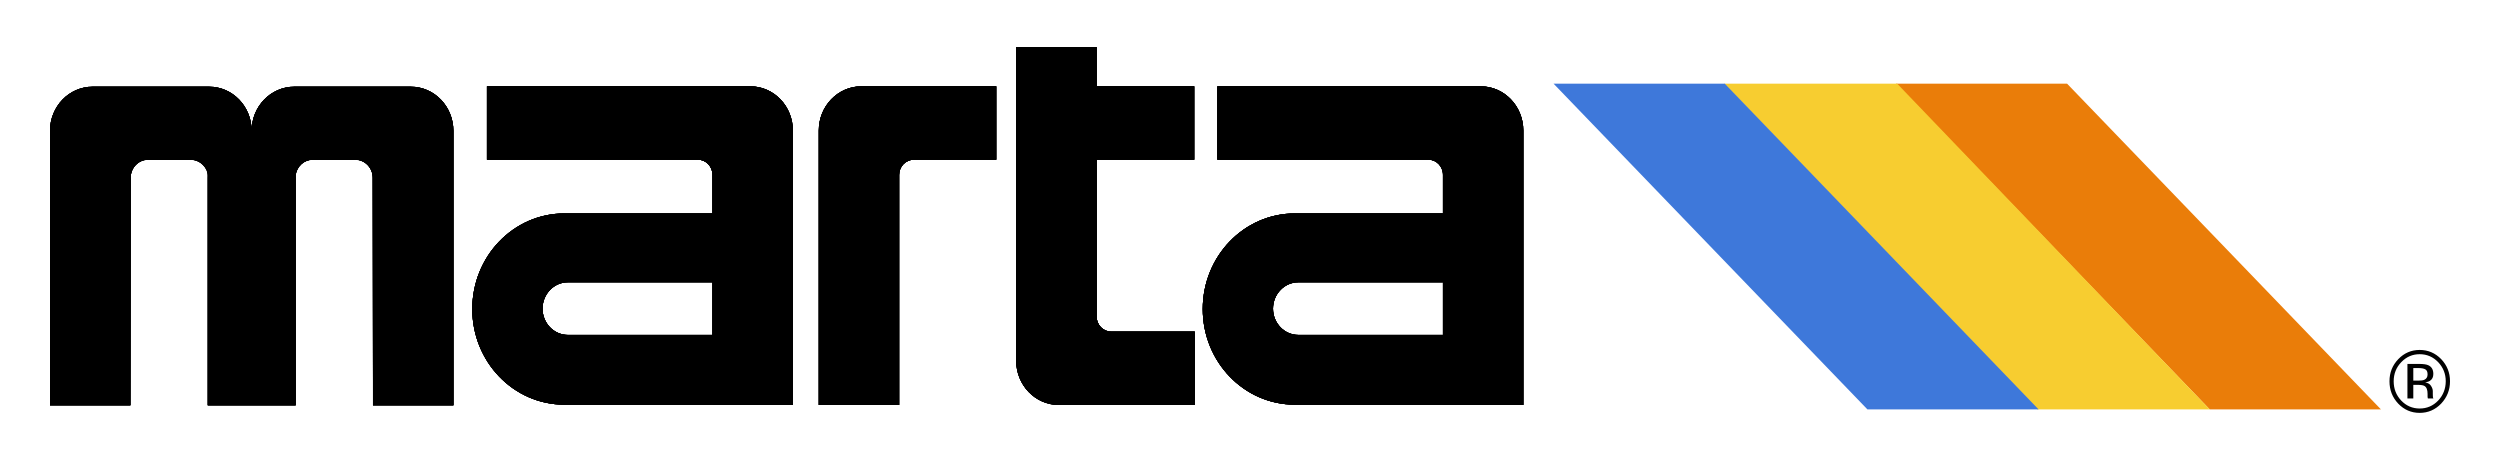
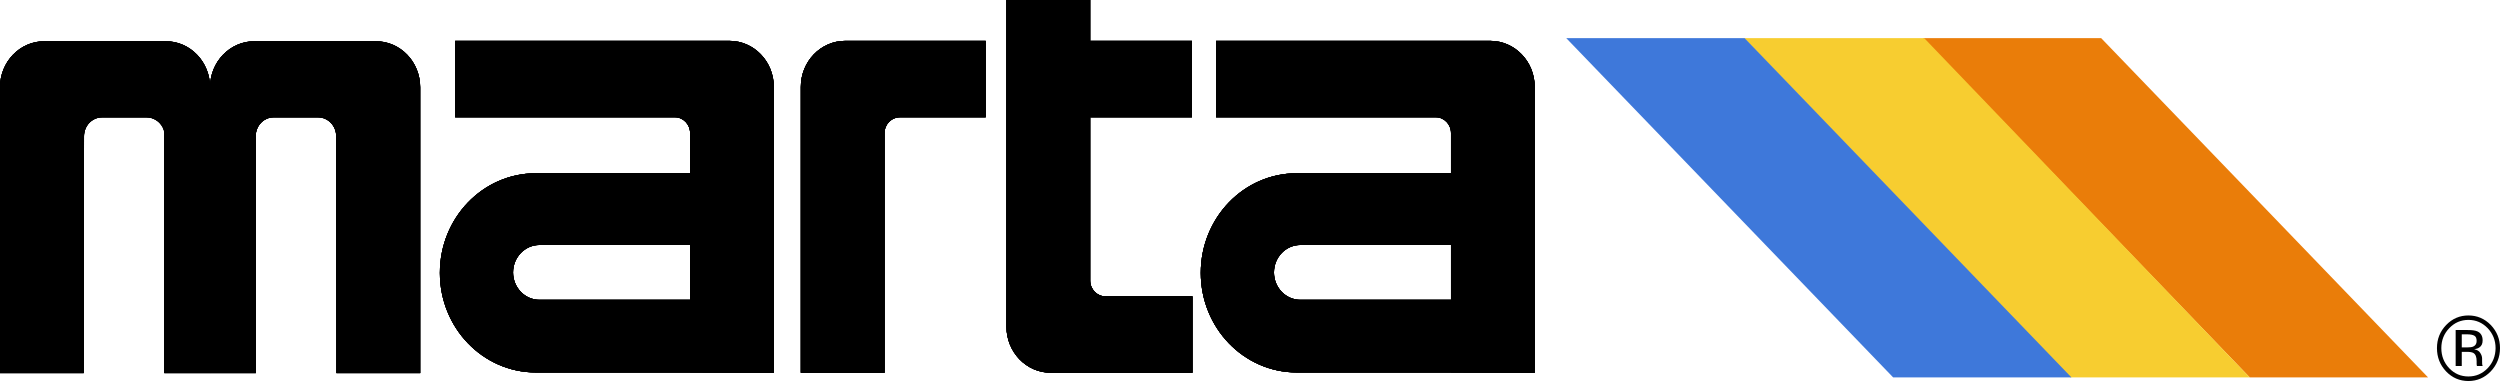
- <svg xmlns="http://www.w3.org/2000/svg" version="1.1" id="Layer_1" x="0px" y="0px" width="250px" height="46px" viewBox="0 0 250 46" style="enable-background:new 0 0 250 46;" xml:space="preserve">
+ <svg xmlns="http://www.w3.org/2000/svg" version="1.1" id="Layer_1" x="0px" y="0px" style="enable-background:new 0 0 250 46;" xml:space="preserve" viewBox="5 4.71 240 36.58">
  <g>
    <polyline style="fill-rule:evenodd;clip-rule:evenodd;fill:#EA7D09;" points="189.594,8.368 220.97,40.938 238.091,40.938    206.709,8.368 189.594,8.368  " />
    <path style="display:none;fill:#EA7D09;" d="M238.517,41.121H220.97L189.162,8.187h17.547L238.517,41.121L238.517,41.121z    M190.02,8.548l31.083,32.262l16.563-0.052L206.582,8.495L190.02,8.548L190.02,8.548z" />
    <polyline style="fill-rule:evenodd;clip-rule:evenodd;fill:#F7CD30;" points="172.415,8.368 203.729,40.938 220.97,40.938    189.72,8.368 172.415,8.368  " />
    <path style="display:none;fill:#F7CD30;" d="M221.396,41.121h-17.667L171.989,8.187h17.73L221.396,41.121L221.396,41.121z    M172.841,8.548l31.021,32.262l16.684-0.052L189.588,8.494L172.841,8.548L172.841,8.548z" />
    <polyline style="fill-rule:evenodd;clip-rule:evenodd;fill:#3E78DA;" points="155.357,8.368 186.74,40.938 203.855,40.938    172.479,8.368 155.357,8.368  " />
    <path style="display:none;fill:#3E78DA;" d="M204.287,41.121H186.74L154.932,8.187h17.547L204.287,41.121L204.287,41.121z    M155.783,8.548l31.089,32.262l16.558-0.052L172.347,8.495L155.783,8.548L155.783,8.548z" />
    <path style="fill-rule:evenodd;clip-rule:evenodd;" d="M241.905,36.393c0.414,0,0.719,0.04,0.915,0.126   c0.339,0.15,0.512,0.438,0.512,0.875c0,0.311-0.104,0.535-0.328,0.679c-0.115,0.08-0.271,0.132-0.483,0.167   c0.265,0.046,0.461,0.155,0.575,0.339c0.121,0.185,0.185,0.363,0.185,0.535v0.253c0,0.081,0,0.167,0.006,0.26   c0.006,0.092,0.017,0.149,0.034,0.178l0.018,0.04h-0.553c0-0.005,0-0.017-0.006-0.034c0-0.006-0.006-0.022-0.011-0.034   l-0.012-0.115V39.39c0-0.402-0.098-0.667-0.311-0.794c-0.127-0.075-0.34-0.109-0.65-0.109h-0.466v1.357h-0.587v-3.451H241.905    M242.538,36.938c-0.144-0.086-0.386-0.132-0.708-0.132h-0.5v1.254h0.529c0.247,0,0.432-0.022,0.558-0.074   c0.225-0.099,0.34-0.276,0.34-0.541C242.757,37.192,242.688,37.025,242.538,36.938z M244.114,40.362   c-0.593,0.615-1.312,0.926-2.146,0.926c-0.84,0-1.56-0.311-2.146-0.926c-0.581-0.616-0.874-1.358-0.874-2.232   c0-0.869,0.293-1.605,0.886-2.221c0.587-0.609,1.3-0.915,2.135-0.915c0.834,0,1.553,0.306,2.146,0.915   c0.587,0.615,0.886,1.352,0.886,2.221C245,38.998,244.701,39.74,244.114,40.362z M240.128,36.214   c-0.507,0.529-0.76,1.168-0.76,1.916c0,0.754,0.253,1.397,0.754,1.927c0.506,0.529,1.121,0.794,1.847,0.794   c0.719,0,1.34-0.265,1.847-0.794c0.5-0.529,0.753-1.173,0.759-1.927c0-0.748-0.259-1.387-0.759-1.916   c-0.513-0.529-1.128-0.794-1.847-0.794C241.249,35.42,240.634,35.685,240.128,36.214z" />
    <path d="M29.563,17.513v23.011h-8.785V17.513c0.026-0.736-0.751-1.545-1.709-1.545H14.8c-0.958,0-1.734,0.809-1.734,1.804   l-0.029,22.752H5V13.089c0-2.442,1.904-4.421,4.26-4.421h11.653c2.35,0,4.251,1.979,4.251,4.421c0-2.442,1.91-4.421,4.263-4.421   H41.08c2.355,0,4.26,1.979,4.26,4.421v27.435h-8.037l-0.029-22.752c0-0.995-0.777-1.804-1.737-1.804h-4.263   C30.399,15.968,29.686,16.641,29.563,17.513 M129.487,21.344h14.802v6.884h-14.451c-1.404,0-2.536,1.18-2.536,2.636   c0,1.455,1.132,2.629,2.536,2.629h14.457V17.481c0-0.834-0.65-1.513-1.455-1.513h-21.098V8.633h26.327   c2.354,0,4.264,1.982,4.264,4.424v27.437l-8.037-0.028h-14.808c-5.09,0-9.215-4.28-9.215-9.562   C120.272,25.624,124.397,21.344,129.487,21.344z M56.44,21.344h14.805v6.884H56.788c-1.398,0-2.534,1.18-2.534,2.636   c0,1.455,1.136,2.629,2.534,2.629h14.46V17.481c0-0.834-0.653-1.513-1.456-1.513H48.694V8.633h26.334   c2.353,0,4.26,1.982,4.26,4.424v27.437l-8.04-0.028H56.44c-5.089,0-9.213-4.28-9.213-9.562   C47.227,25.624,51.352,21.344,56.44,21.344z M109.661,8.633h9.763v7.335h-9.763V8.633z M111.168,33.159h8.307v7.335h-13.594   c-2.353,0-4.263-1.979-4.263-4.424V4.712h8.042v26.934c0,0.834,0.65,1.513,1.453,1.513H111.168z M91.43,15.968   c-0.863,0-1.513,0.679-1.513,1.513v23.013h-8.04V13.057c0-2.442,1.91-4.424,4.263-4.424h13.485v7.335H91.43z" />
    <path d="M91.43,15.968c-0.863,0-1.513,0.679-1.513,1.513v23.013h-8.04V13.057c0-2.442,1.91-4.424,4.263-4.424h13.485v7.335H91.43" />
    <path d="M111.168,33.159h8.307v7.335h-13.594c-2.353,0-4.263-1.979-4.263-4.424V4.712h8.042v26.934c0,0.834,0.65,1.513,1.453,1.513   H111.168" />
    <rect x="109.661" y="8.633" width="9.763" height="7.335" />
    <path d="M56.44,21.344h14.805v6.884H56.788c-1.398,0-2.534,1.18-2.534,2.636c0,1.455,1.136,2.629,2.534,2.629h14.46V17.481   c0-0.834-0.653-1.513-1.456-1.513H48.694V8.633h26.334c2.353,0,4.26,1.982,4.26,4.424v27.437l-8.04-0.028H56.44   c-5.089,0-9.213-4.28-9.213-9.562C47.227,25.624,51.352,21.344,56.44,21.344" />
    <path d="M129.487,21.344h14.802v6.884h-14.451c-1.404,0-2.536,1.18-2.536,2.636c0,1.455,1.132,2.629,2.536,2.629h14.457V17.481   c0-0.834-0.65-1.513-1.455-1.513h-21.098V8.633h26.327c2.354,0,4.264,1.982,4.264,4.424v27.437l-8.037-0.028h-14.808   c-5.09,0-9.215-4.28-9.215-9.562C120.272,25.624,124.397,21.344,129.487,21.344" />
    <path d="M29.563,17.513v23.011h-8.785V17.513c0.026-0.736-0.751-1.545-1.709-1.545H14.8c-0.958,0-1.734,0.809-1.734,1.804   l-0.029,22.752H5V13.089c0-2.442,1.904-4.421,4.26-4.421h11.653c2.35,0,4.251,1.979,4.251,4.421c0-2.442,1.91-4.421,4.263-4.421   H41.08c2.355,0,4.26,1.979,4.26,4.421v27.435h-8.037l-0.029-22.752c0-0.995-0.777-1.804-1.737-1.804h-4.263   C30.399,15.968,29.686,16.641,29.563,17.513" />
    <path style="fill-rule:evenodd;clip-rule:evenodd;" d="M91.43,15.968h8.195V8.633H86.14c-2.353,0-4.263,1.982-4.263,4.424v27.437   h8.04V17.481c0-0.834,0.65-1.513,1.456-1.513H91.43" />
    <path style="fill-rule:evenodd;clip-rule:evenodd;" d="M111.168,33.159h8.307v7.335h-13.594c-2.353,0-4.263-1.979-4.263-4.424   V4.712h8.042v26.934c0,0.834,0.65,1.513,1.453,1.513H111.168" />
    <rect x="109.661" y="8.633" width="9.763" height="7.335" />
    <path style="fill-rule:evenodd;clip-rule:evenodd;" d="M69.735,15.968H48.694V8.633h26.334c2.353,0,4.26,1.982,4.26,4.424v27.437   h-8.04V17.481c0-0.834-0.653-1.513-1.456-1.513H69.735" />
    <path style="fill-rule:evenodd;clip-rule:evenodd;" d="M56.44,21.344c-5.089,0-9.213,4.28-9.213,9.56   c0,5.281,4.125,9.562,9.213,9.562h14.808v-6.973h-14.46c-1.398,0-2.534-1.174-2.534-2.629c0-1.456,1.136-2.636,2.534-2.636h14.458   v-6.884H56.44" />
    <path style="fill-rule:evenodd;clip-rule:evenodd;" d="M142.782,15.968h-21.041V8.633h26.327c2.354,0,4.264,1.982,4.264,4.424   v27.437h-8.037V17.481c0-0.834-0.65-1.513-1.455-1.513H142.782" />
    <path style="fill-rule:evenodd;clip-rule:evenodd;" d="M129.487,21.344c-5.09,0-9.215,4.28-9.215,9.56   c0,5.281,4.125,9.562,9.215,9.562h14.808v-6.973h-14.457c-1.404,0-2.536-1.174-2.536-2.629c0-1.456,1.132-2.636,2.536-2.636h14.451   v-6.884H129.487" />
    <path style="fill-rule:evenodd;clip-rule:evenodd;" d="M20.775,17.533V40.54h4.392V13.109c0-2.442-1.904-4.421-4.257-4.421H9.26   C6.904,8.688,5,10.667,5,13.109V40.54h8.034l0.029-22.751c0-0.992,0.777-1.8,1.734-1.8h4.271c0.958,0,1.735,0.808,1.735,1.8   L20.775,17.533" />
    <path style="fill-rule:evenodd;clip-rule:evenodd;" d="M29.56,17.533V40.54h-4.398V13.109c0-2.442,1.91-4.421,4.263-4.421h11.65   c2.35,0,4.26,1.979,4.26,4.421V40.54h-8.04l-0.026-22.751c0-0.992-0.78-1.8-1.737-1.8h-4.266c-0.958,0-1.734,0.808-1.734,1.8   L29.56,17.533" />
    <path d="M29.563,17.513v23.011h-8.785V17.513c0.026-0.736-0.751-1.545-1.709-1.545H14.8c-0.958,0-1.734,0.809-1.734,1.804   l-0.029,22.752H5V13.089c0-2.442,1.904-4.421,4.26-4.421h11.653c2.35,0,4.251,1.979,4.251,4.421c0-2.442,1.91-4.421,4.263-4.421   H41.08c2.355,0,4.26,1.979,4.26,4.421v27.435h-8.037l-0.029-22.752c0-0.995-0.777-1.804-1.737-1.804h-4.263   C30.399,15.968,29.686,16.641,29.563,17.513 M129.487,21.344h14.802v6.884h-14.451c-1.404,0-2.536,1.18-2.536,2.636   c0,1.455,1.132,2.629,2.536,2.629h14.457V17.481c0-0.834-0.65-1.513-1.455-1.513h-21.098V8.633h26.327   c2.354,0,4.264,1.982,4.264,4.424v27.437l-8.037-0.028h-14.808c-5.09,0-9.215-4.28-9.215-9.562   C120.272,25.624,124.397,21.344,129.487,21.344z M56.44,21.344h14.805v6.884H56.788c-1.398,0-2.534,1.18-2.534,2.636   c0,1.455,1.136,2.629,2.534,2.629h14.46V17.481c0-0.834-0.653-1.513-1.456-1.513H48.694V8.633h26.334   c2.353,0,4.26,1.982,4.26,4.424v27.437l-8.04-0.028H56.44c-5.089,0-9.213-4.28-9.213-9.562   C47.227,25.624,51.352,21.344,56.44,21.344z M109.661,8.633h9.763v7.335h-9.763V8.633z M111.168,33.159h8.307v7.335h-13.594   c-2.353,0-4.263-1.979-4.263-4.424V4.712h8.042v26.934c0,0.834,0.65,1.513,1.453,1.513H111.168z M91.43,15.968   c-0.863,0-1.513,0.679-1.513,1.513v23.013h-8.04V13.057c0-2.442,1.91-4.424,4.263-4.424h13.485v7.335H91.43z" />
    <path d="M91.43,15.968c-0.863,0-1.513,0.679-1.513,1.513v23.013h-8.04V13.057c0-2.442,1.91-4.424,4.263-4.424h13.485v7.335H91.43" />
    <path d="M111.168,33.159h8.307v7.335h-13.594c-2.353,0-4.263-1.979-4.263-4.424V4.712h8.042v26.934c0,0.834,0.65,1.513,1.453,1.513   H111.168" />
    <rect x="109.661" y="8.633" width="9.763" height="7.335" />
    <path d="M56.44,21.344h14.805v6.884H56.788c-1.398,0-2.534,1.18-2.534,2.636c0,1.455,1.136,2.629,2.534,2.629h14.46V17.481   c0-0.834-0.653-1.513-1.456-1.513H48.694V8.633h26.334c2.353,0,4.26,1.982,4.26,4.424v27.437l-8.04-0.028H56.44   c-5.089,0-9.213-4.28-9.213-9.562C47.227,25.624,51.352,21.344,56.44,21.344" />
    <path d="M129.487,21.344h14.802v6.884h-14.451c-1.404,0-2.536,1.18-2.536,2.636c0,1.455,1.132,2.629,2.536,2.629h14.457V17.481   c0-0.834-0.65-1.513-1.455-1.513h-21.098V8.633h26.327c2.354,0,4.264,1.982,4.264,4.424v27.437l-8.037-0.028h-14.808   c-5.09,0-9.215-4.28-9.215-9.562C120.272,25.624,124.397,21.344,129.487,21.344" />
    <path d="M29.563,17.513v23.011h-8.785V17.513c0.026-0.736-0.751-1.545-1.709-1.545H14.8c-0.958,0-1.734,0.809-1.734,1.804   l-0.029,22.752H5V13.089c0-2.442,1.904-4.421,4.26-4.421h11.653c2.35,0,4.251,1.979,4.251,4.421c0-2.442,1.91-4.421,4.263-4.421   H41.08c2.355,0,4.26,1.979,4.26,4.421v27.435h-8.037l-0.029-22.752c0-0.995-0.777-1.804-1.737-1.804h-4.263   C30.399,15.968,29.686,16.641,29.563,17.513" />
  </g>
</svg>
